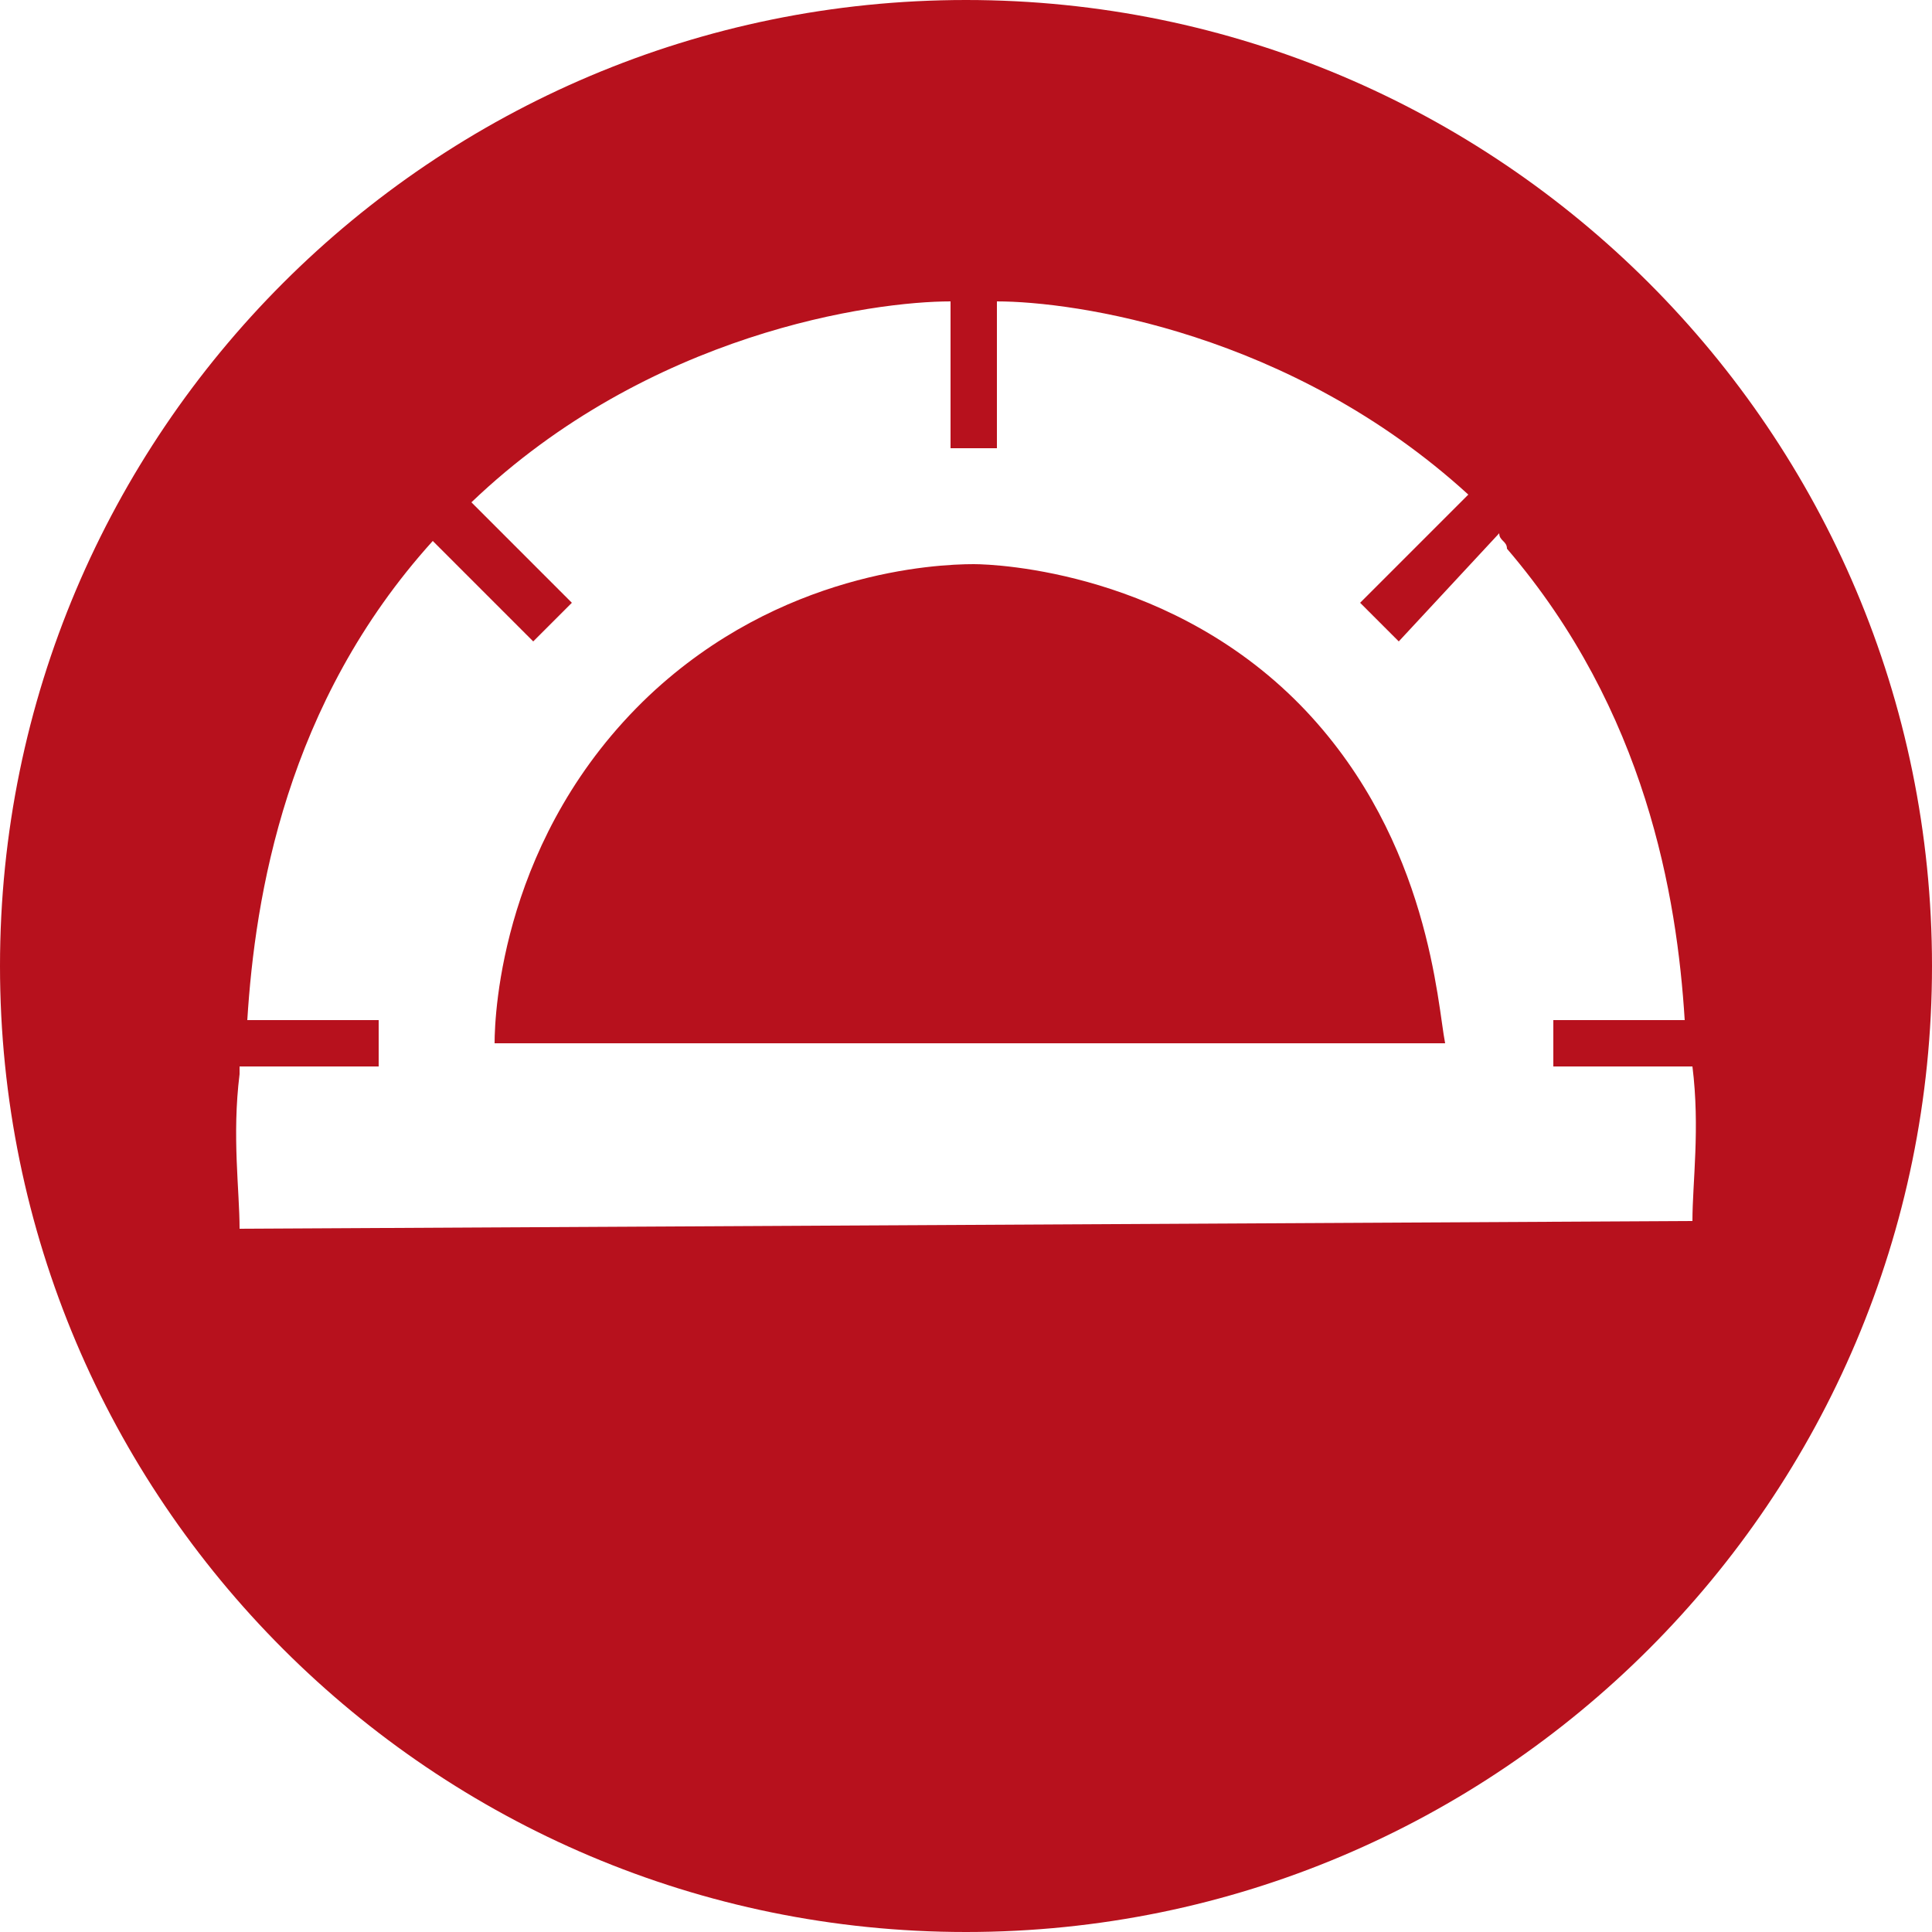
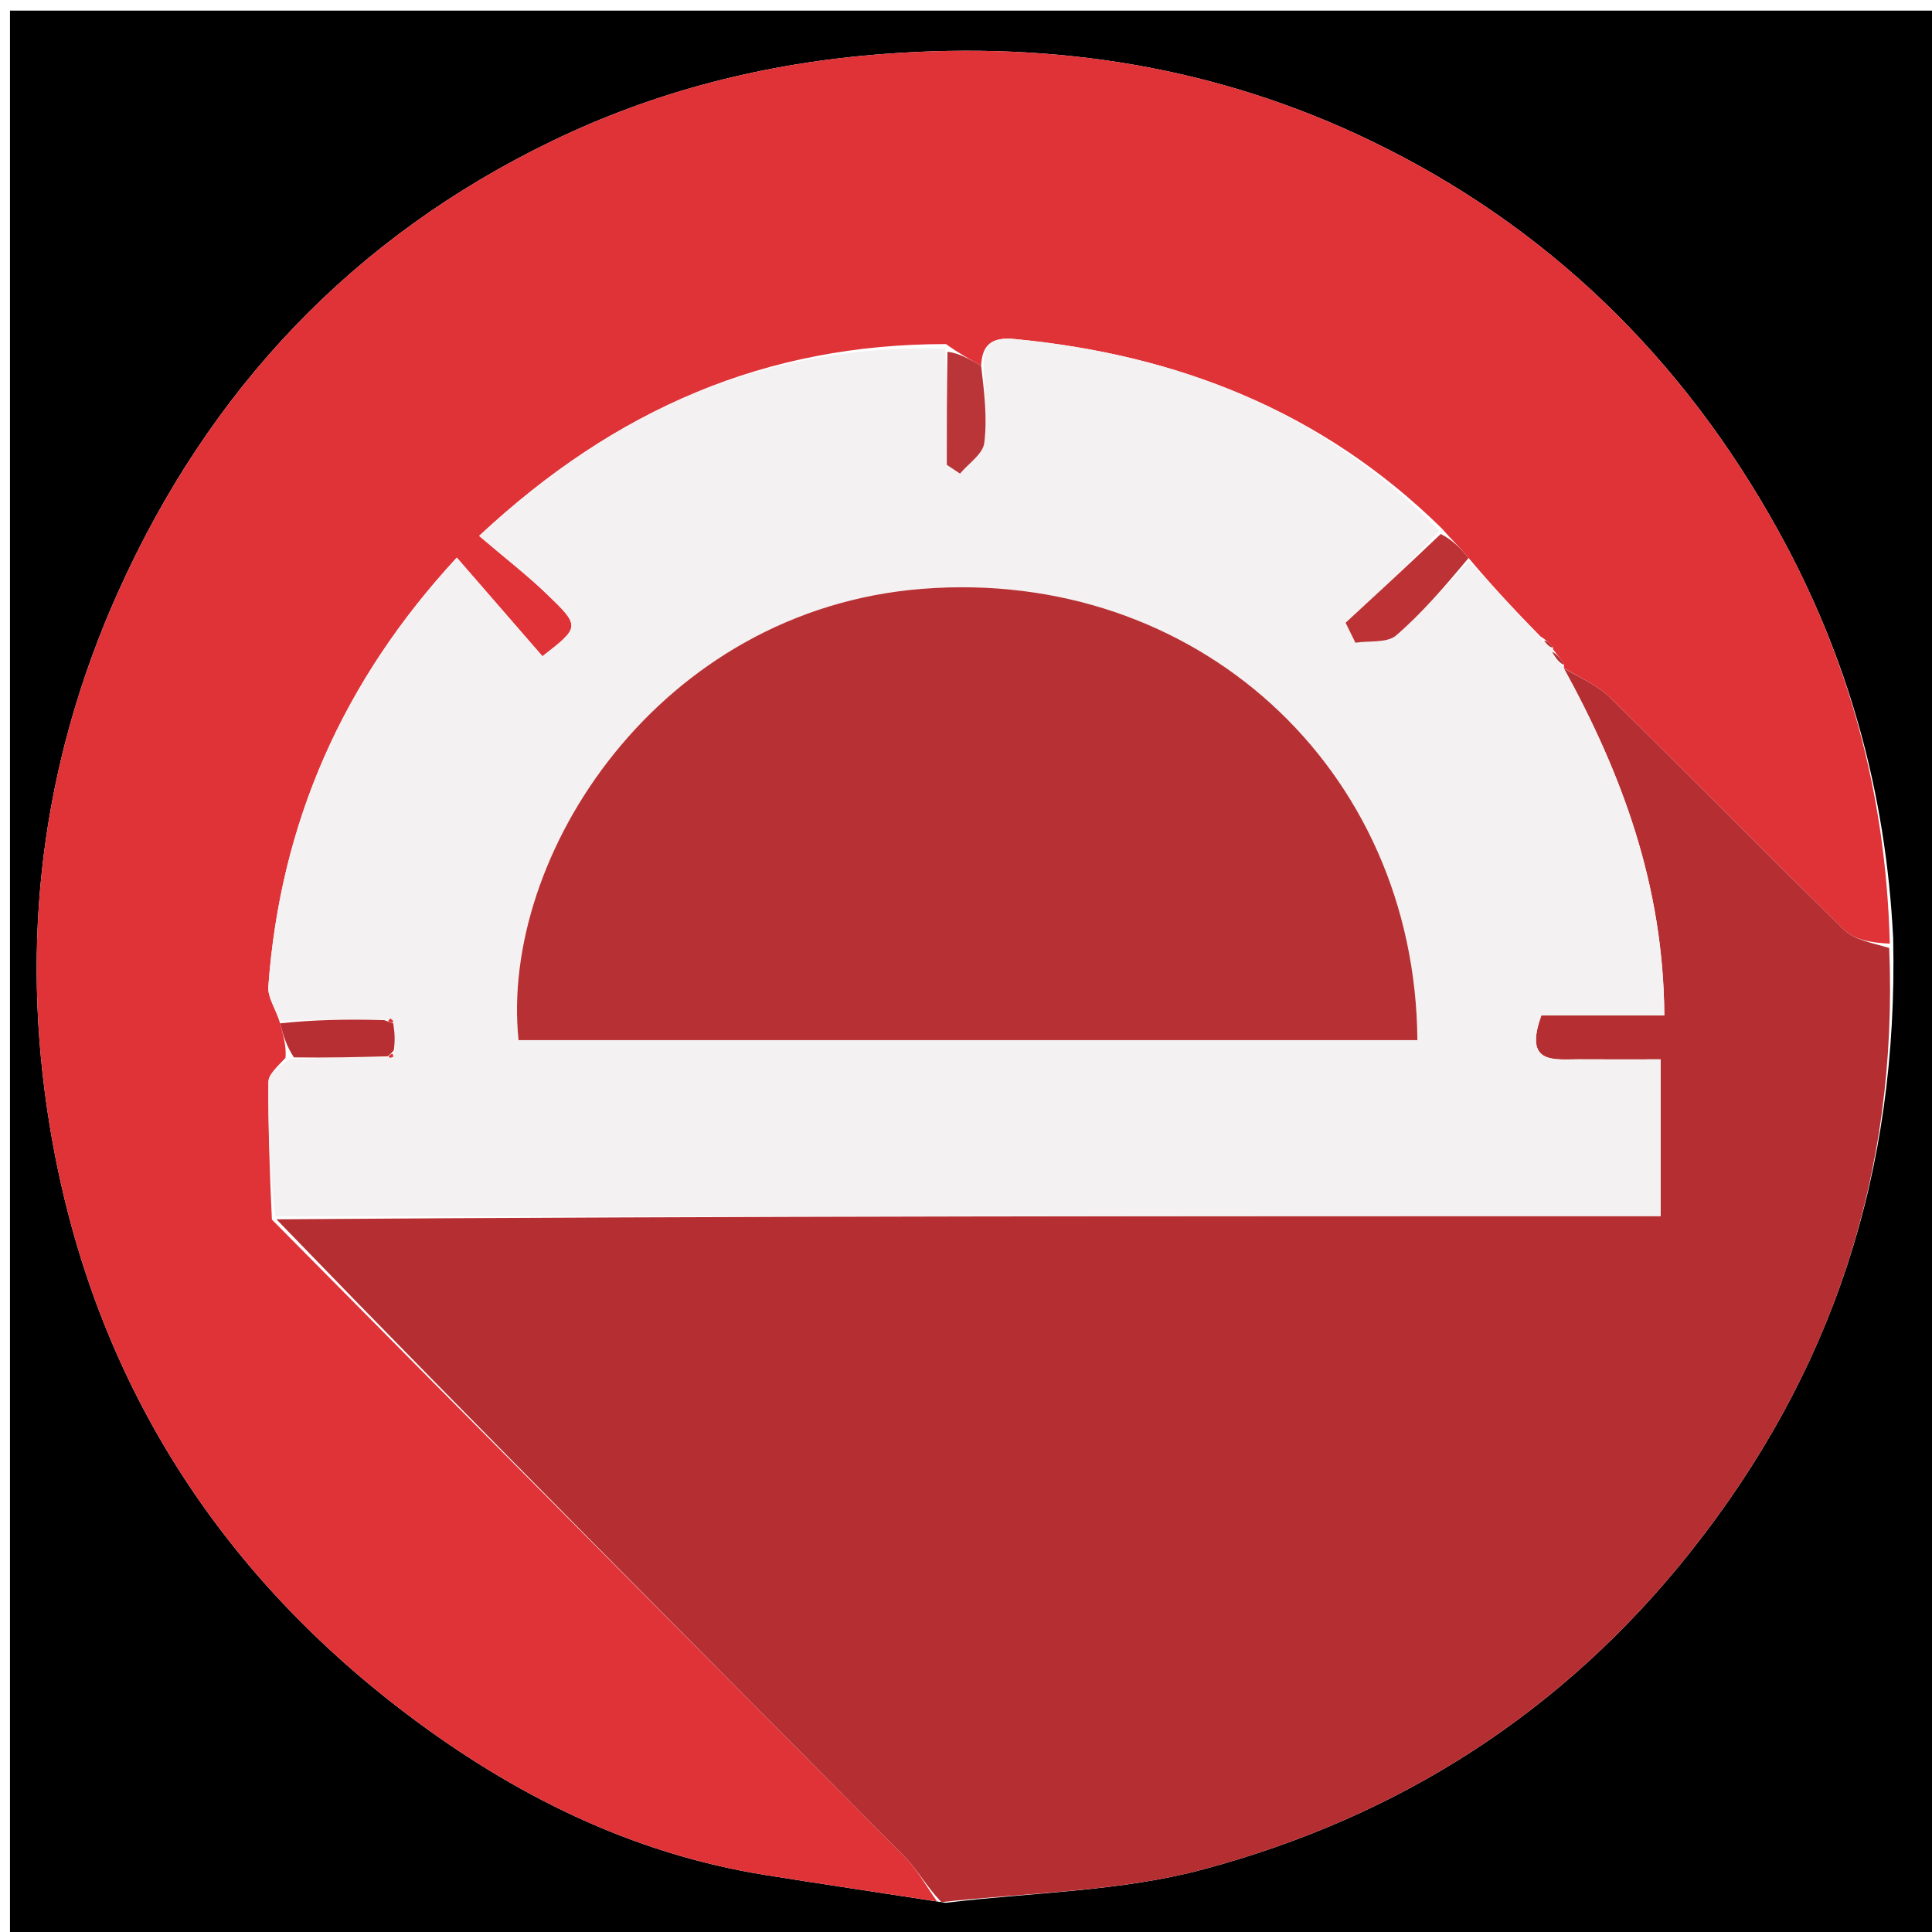
- <svg xmlns="http://www.w3.org/2000/svg" width="64" height="64">
-   <path d="M43.264 23.552c4.096 4.352 4.352 9.728 4.608 11.008H16.384c0-1.024.256-6.912 5.12-11.52 4.352-4.096 9.472-4.352 10.752-4.352.768 0 6.656.256 11.008 4.864zM64 32c0 17.664-14.336 32-32 32S0 49.664 0 32 14.336 0 32 0s32 14.336 32 32zm-7.936 8.448c0-1.28.256-3.072 0-5.12h-4.608v-1.536h4.352c-.256-4.096-1.28-10.24-5.888-15.616 0-.256-.256-.256-.256-.512l-3.328 3.584-1.28-1.28 3.584-3.584c-5.888-5.376-13.056-6.4-15.616-6.4v4.864h-1.536V9.984c-2.56 0-9.984 1.024-15.872 6.656l3.328 3.328-1.28 1.28-3.328-3.328c-4.864 5.376-5.888 11.776-6.144 15.872h4.352v1.536H7.936v.256c-.256 2.048 0 3.84 0 5.12z" fill="#b7111d" />
+ <svg xmlns="http://www.w3.org/2000/svg" version="1.1" id="Layer_1" x="0px" y="0px" width="100%" viewBox="0 0 200 200" enable-background="new 0 0 200 200" xml:space="preserve">
+   <path opacity="1" stroke="none" d=" M111,201   C74.023,201 37.546,201 1.034,201   C1.034,134.398 1.034,67.796 1.034,1.097   C67.56,1.097 134.121,1.097 200.841,1.097   C200.841,67.666 200.841,134.333 200.841,201   C171.129,201 141.315,201 111,201  M97.891,196.977   C106.808,195.89 115.998,195.82 124.586,193.512   C144.79,188.081 161.763,177.314 174.993,160.66   C189.652,142.206 196.527,121.416 195.979,97.105   C195.233,82.111 191.364,68.071 184.046,54.859   C174.15,36.991 160.129,23.357 141.912,14.575   C126.134,6.968 109.385,4.237 91.515,5.583   C79.223,6.508 67.837,9.433 57.15,14.596   C36.592,24.528 21.658,40.272 12.23,61.276   C4.255,79.044 2.043,97.561 5.142,116.511   C9.243,141.593 21.794,162.055 42.059,177.401   C53.061,185.733 65.307,191.87 79.176,194.092   C85.114,195.044 91.065,195.923 97.891,196.977  z" />
+   <path fill="#E03338" opacity="1" stroke="none" d=" M97.01,196.836   C91.065,195.923 85.114,195.044 79.176,194.092   C65.307,191.87 53.061,185.733 42.059,177.401   C21.794,162.055 9.243,141.593 5.142,116.511   C2.043,97.561 4.255,79.044 12.23,61.276   C21.658,40.272 36.592,24.528 57.15,14.596   C67.837,9.433 79.223,6.508 91.515,5.583   C109.385,4.237 126.134,6.968 141.912,14.575   C160.129,23.357 174.15,36.991 184.046,54.859   C191.364,68.071 195.233,82.111 195.631,97.684   C193.803,97.61 191.982,97.307 190.897,96.249   C182.74,88.294 174.769,80.15 166.63,72.175   C165.312,70.882 163.455,70.139 161.868,69.12   C161.889,69.098 161.908,69.155 161.909,68.818   C161.48,68.047 161.048,67.613 160.71,67.142   C160.803,67.106 160.829,67.303 160.761,67.012   C160.377,66.498 160.061,66.274 159.466,65.882   C156.814,63.172 154.442,60.63 152.027,57.764   C151.102,56.625 150.219,55.809 149.212,54.661   C136.782,42.469 121.833,36.704 105.034,35.097   C102.611,34.865 101.679,35.701 101.566,37.856   C100.253,37.117 99.204,36.535 97.926,35.62   C79.371,35.6 63.753,42.261 49.599,55.477   C52.307,57.787 54.548,59.52 56.579,61.47   C60.103,64.852 60.049,64.909 56.155,67.935   C53.341,64.693 50.427,61.337 47.289,57.723   C35.482,70.487 29.015,85.163 27.778,102.126   C27.694,103.268 28.561,104.479 28.999,105.934   C29.336,107.25 29.659,108.291 29.555,109.513   C28.66,110.463 27.794,111.227 27.788,111.998   C27.753,116.645 27.915,121.294 28.147,126.249   C50.06,148.408 71.85,170.25 93.588,192.143   C94.936,193.501 95.878,195.262 97.01,196.836  z" />
+   <path fill="#B52F32" opacity="1" stroke="none" d=" M161.847,69.141   C163.455,70.139 165.312,70.882 166.63,72.175   C174.769,80.15 182.74,88.294 190.897,96.249   C191.982,97.307 193.803,97.61 195.57,98.124   C196.527,121.416 189.652,142.206 174.993,160.66   C161.763,177.314 144.79,188.081 124.586,193.512   C115.998,195.82 106.808,195.89 97.451,196.906   C95.878,195.262 94.936,193.501 93.588,192.143   C71.85,170.25 50.06,148.408 28.614,126.221   C76.649,125.887 124.351,125.887 171.905,125.887   C171.905,120.009 171.905,114.945 171.905,109.665   C168.821,109.665 166.165,109.68 163.509,109.661   C160.927,109.643 157.686,110.272 159.563,105.117   C163.671,105.117 167.897,105.117 172.289,105.117   C172.208,91.688 167.923,80.155 161.847,69.141  z" />
+   <path fill="#F3F1F2" opacity="1" stroke="none" d=" M161.868,69.12   C167.923,80.155 172.208,91.688 172.289,105.117   C167.897,105.117 163.671,105.117 159.563,105.117   C157.686,110.272 160.927,109.643 163.509,109.661   C166.165,109.68 168.821,109.665 171.905,109.665   C171.905,114.945 171.905,120.009 171.905,125.887   C124.351,125.887 76.649,125.887 28.479,125.915   C27.915,121.294 27.753,116.645 27.788,111.998   C27.794,111.227 28.66,110.463 30.001,109.644   C33.962,109.512 37.05,109.432 40.27,109.457   C40.403,109.564 40.701,109.404 40.701,109.404   C40.701,109.404 40.71,109.066 40.88,108.692   C40.937,107.524 40.823,106.729 40.705,105.764   C40.701,105.595 40.402,105.437 40.402,105.437   C40.402,105.437 40.138,105.649 39.686,105.527   C35.819,105.489 32.402,105.573 28.986,105.658   C28.561,104.479 27.694,103.268 27.778,102.126   C29.015,85.163 35.482,70.487 47.289,57.723   C50.427,61.337 53.341,64.693 56.155,67.935   C60.049,64.909 60.103,64.852 56.579,61.47   C54.548,59.52 52.307,57.787 49.599,55.477   C63.753,42.261 79.371,35.6 97.855,36.084   C98.012,40.628 98.012,44.374 98.012,48.12   C98.468,48.423 98.924,48.726 99.38,49.029   C100.258,47.979 101.741,47.008 101.889,45.865   C102.221,43.293 101.89,40.636 101.829,38.014   C101.679,35.701 102.611,34.865 105.034,35.097   C121.833,36.704 136.782,42.469 149.016,54.95   C145.728,58.536 142.512,61.502 139.296,64.468   C139.635,65.157 139.973,65.846 140.311,66.534   C141.742,66.314 143.593,66.582 144.524,65.781   C147.236,63.446 149.581,60.683 152.069,58.088   C154.442,60.63 156.814,63.172 159.568,66.161   C160.243,66.839 160.536,67.071 160.829,67.303   C160.829,67.303 160.803,67.106 160.767,67.45   C161.124,68.247 161.516,68.701 161.908,69.155   C161.908,69.155 161.889,69.098 161.868,69.12  M63.54,107.677   C91.269,107.677 118.999,107.677 146.728,107.677   C146.518,79.435 123.733,58.762 95.529,60.952   C68.168,63.076 51.702,88.656 53.681,107.677   C56.611,107.677 59.585,107.677 63.54,107.677  z" />
+   <path fill="#BD3235" opacity="1" stroke="none" d=" M152.027,57.764   C149.581,60.683 147.236,63.446 144.524,65.781   C143.593,66.582 141.742,66.314 140.311,66.534   C139.973,65.846 139.635,65.157 139.296,64.468   C142.512,61.502 145.728,58.536 149.14,55.282   C150.219,55.809 151.102,56.625 152.027,57.764  z" />
+   <path fill="#B72F32" opacity="1" stroke="none" d=" M40.71,105.934   C40.823,106.729 40.937,107.524 40.772,108.71   C40.495,109.102 40.138,109.351 40.138,109.351   C37.05,109.432 33.962,109.512 30.428,109.462   C29.659,108.291 29.336,107.25 28.999,105.934   C32.402,105.573 35.819,105.489 39.766,105.601   C40.298,105.798 40.71,105.934 40.71,105.934  z" />
+   <path fill="#B93538" opacity="1" stroke="none" d=" M101.566,37.856   C101.89,40.636 102.221,43.293 101.889,45.865   C101.741,47.008 100.258,47.979 99.38,49.029   C98.924,48.726 98.468,48.423 98.012,48.12   C98.012,44.374 98.012,40.628 98.083,36.418   C99.204,36.535 100.253,37.117 101.566,37.856  z" />
+   <path fill="#B52F32" opacity="1" stroke="none" d=" M161.909,68.818   C161.516,68.701 161.124,68.247 160.675,67.486   C161.048,67.613 161.48,68.047 161.909,68.818  z" />
+   <path fill="#B52F32" opacity="1" stroke="none" d=" M160.761,67.012   C160.536,67.071 160.243,66.839 159.847,66.329   C160.061,66.274 160.377,66.498 160.761,67.012  z" />
+   <path fill="#B73134" opacity="1" stroke="none" d=" M63.049,107.677   C59.585,107.677 56.611,107.677 53.681,107.677   C51.702,88.656 68.168,63.076 95.529,60.952   C123.733,58.762 146.518,79.435 146.728,107.677   C118.999,107.677 91.269,107.677 63.049,107.677  z" />
+   <path fill="#E03338" opacity="1" stroke="none" d=" M40.705,105.764   C40.71,105.934 40.298,105.798 40.218,105.724   C40.138,105.649 40.402,105.437 40.402,105.437   C40.402,105.437 40.701,105.595 40.705,105.764  z" />
+   <path fill="#E03338" opacity="1" stroke="none" d=" M40.27,109.457   C40.138,109.351 40.495,109.102 40.603,109.084   C40.71,109.066 40.701,109.404 40.701,109.404   C40.701,109.404 40.403,109.564 40.27,109.457  z" />
</svg>
